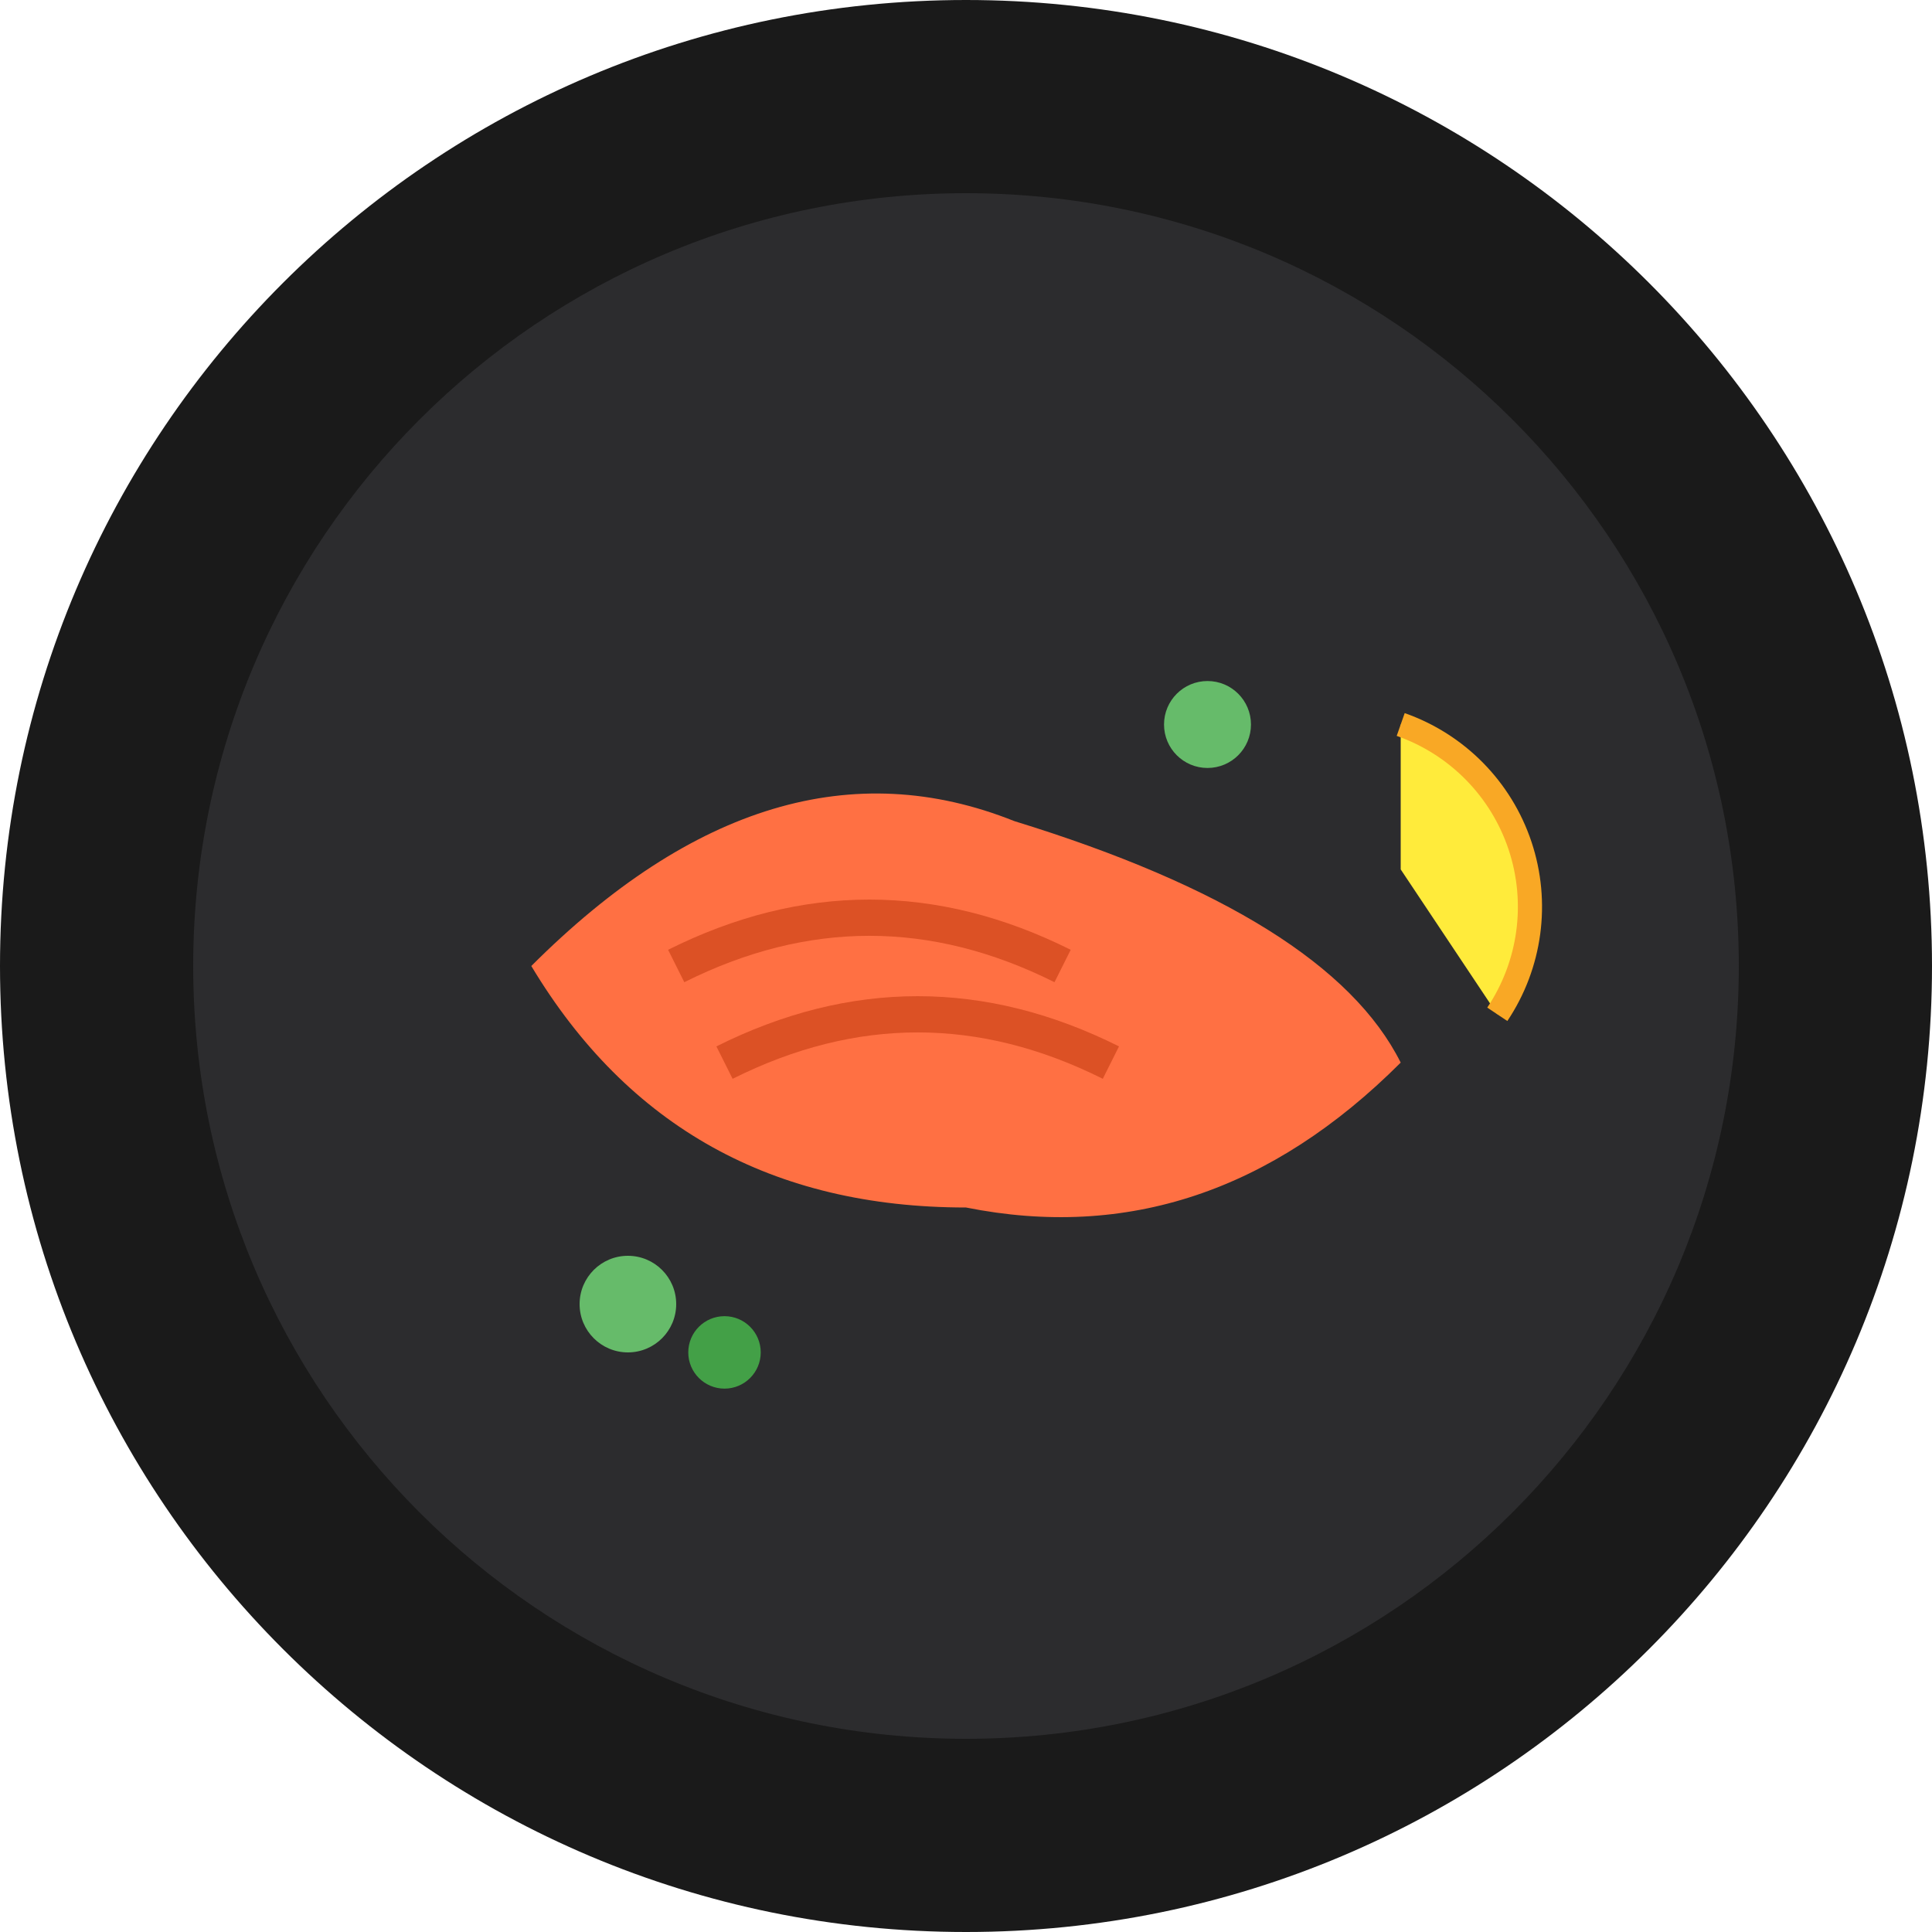
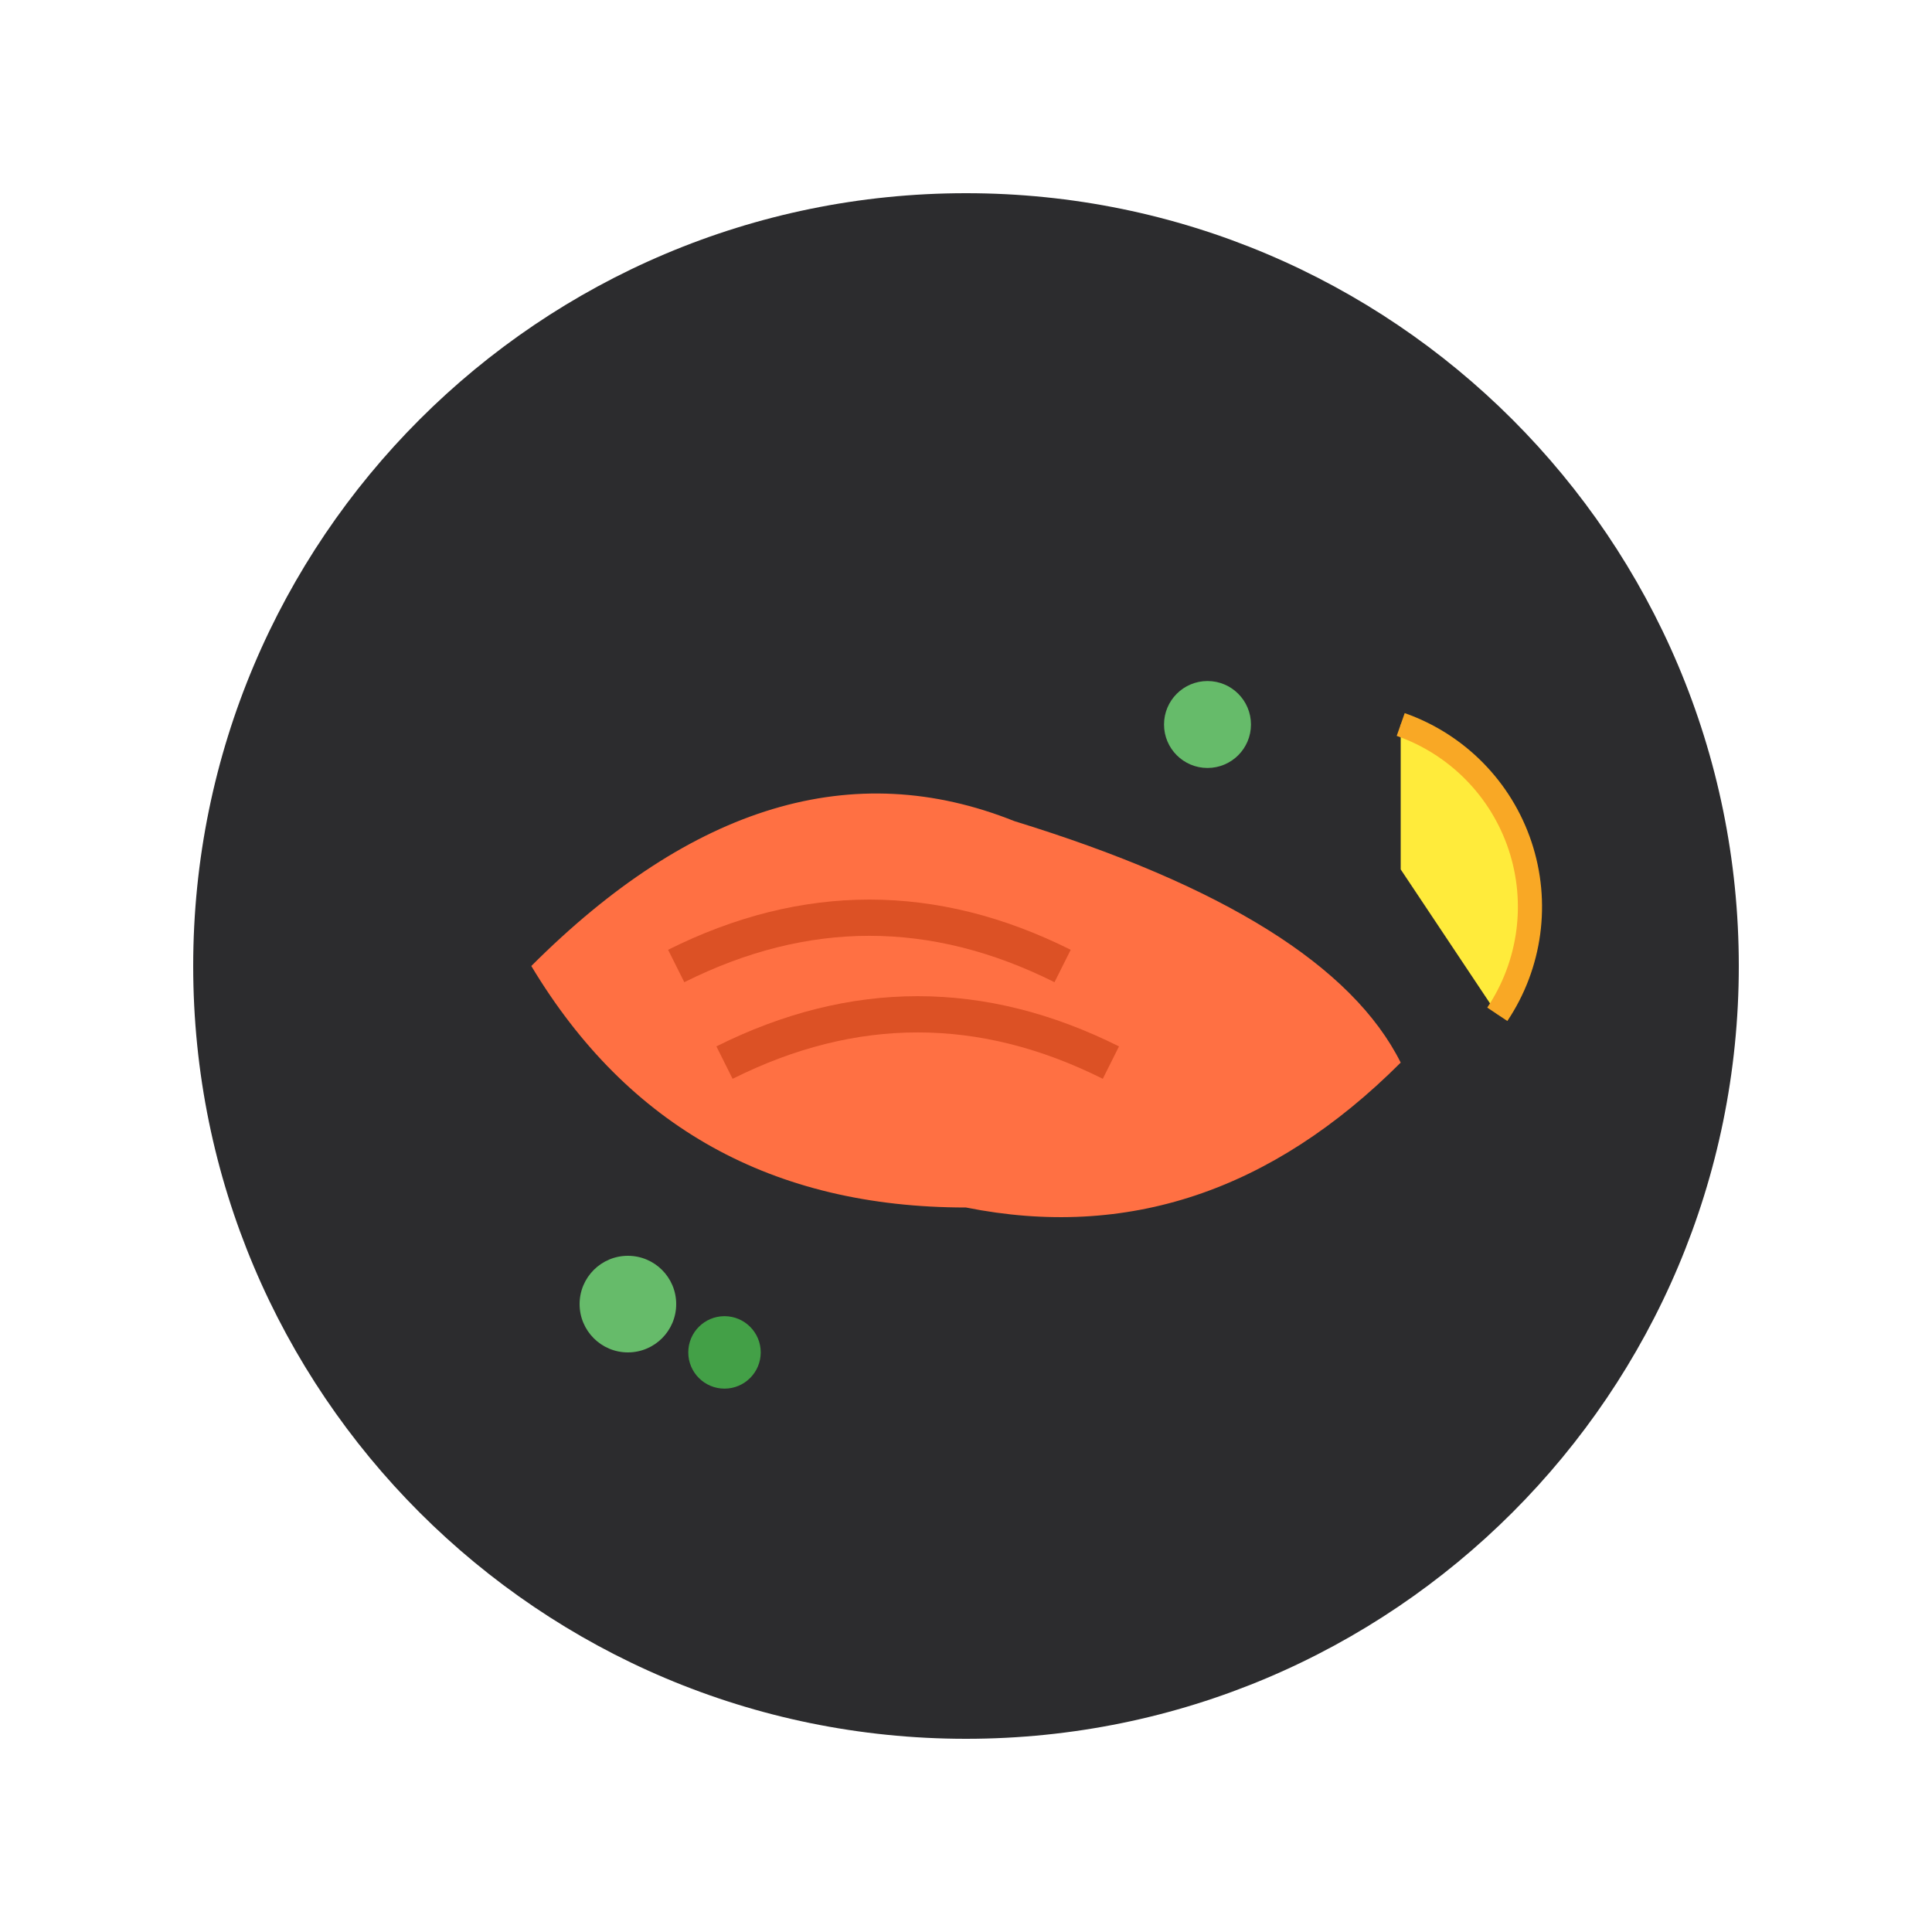
<svg xmlns="http://www.w3.org/2000/svg" viewBox="0 0 80 80">
-   <circle cx="40" cy="40" r="40" fill="#1A1A1A" />
  <circle cx="40" cy="40" r="32" fill="#2C2C2E" />
  <path d="M22 40 Q32 30, 42 34 Q55 38, 58 44 Q50 52, 40 50 Q28 50, 22 40 Z" fill="#FF7043" />
  <path d="M28 40 Q36 36, 44 40" stroke="#BF360C" stroke-width="1.5" fill="none" opacity="0.55" />
  <path d="M30 44 Q38 40, 46 44" stroke="#BF360C" stroke-width="1.5" fill="none" opacity="0.55" />
  <path d="M58 30 A8 8 0 0 1 62 42 L58 36 Z" fill="#FFEB3B" />
  <path d="M58 30 A8 8 0 0 1 62 42" stroke="#F9A825" stroke-width="1" fill="none" />
  <circle cx="26" cy="54" r="2" fill="#66BB6A" />
  <circle cx="30" cy="56" r="1.5" fill="#43A047" />
  <circle cx="50" cy="30" r="1.8" fill="#66BB6A" />
</svg>
